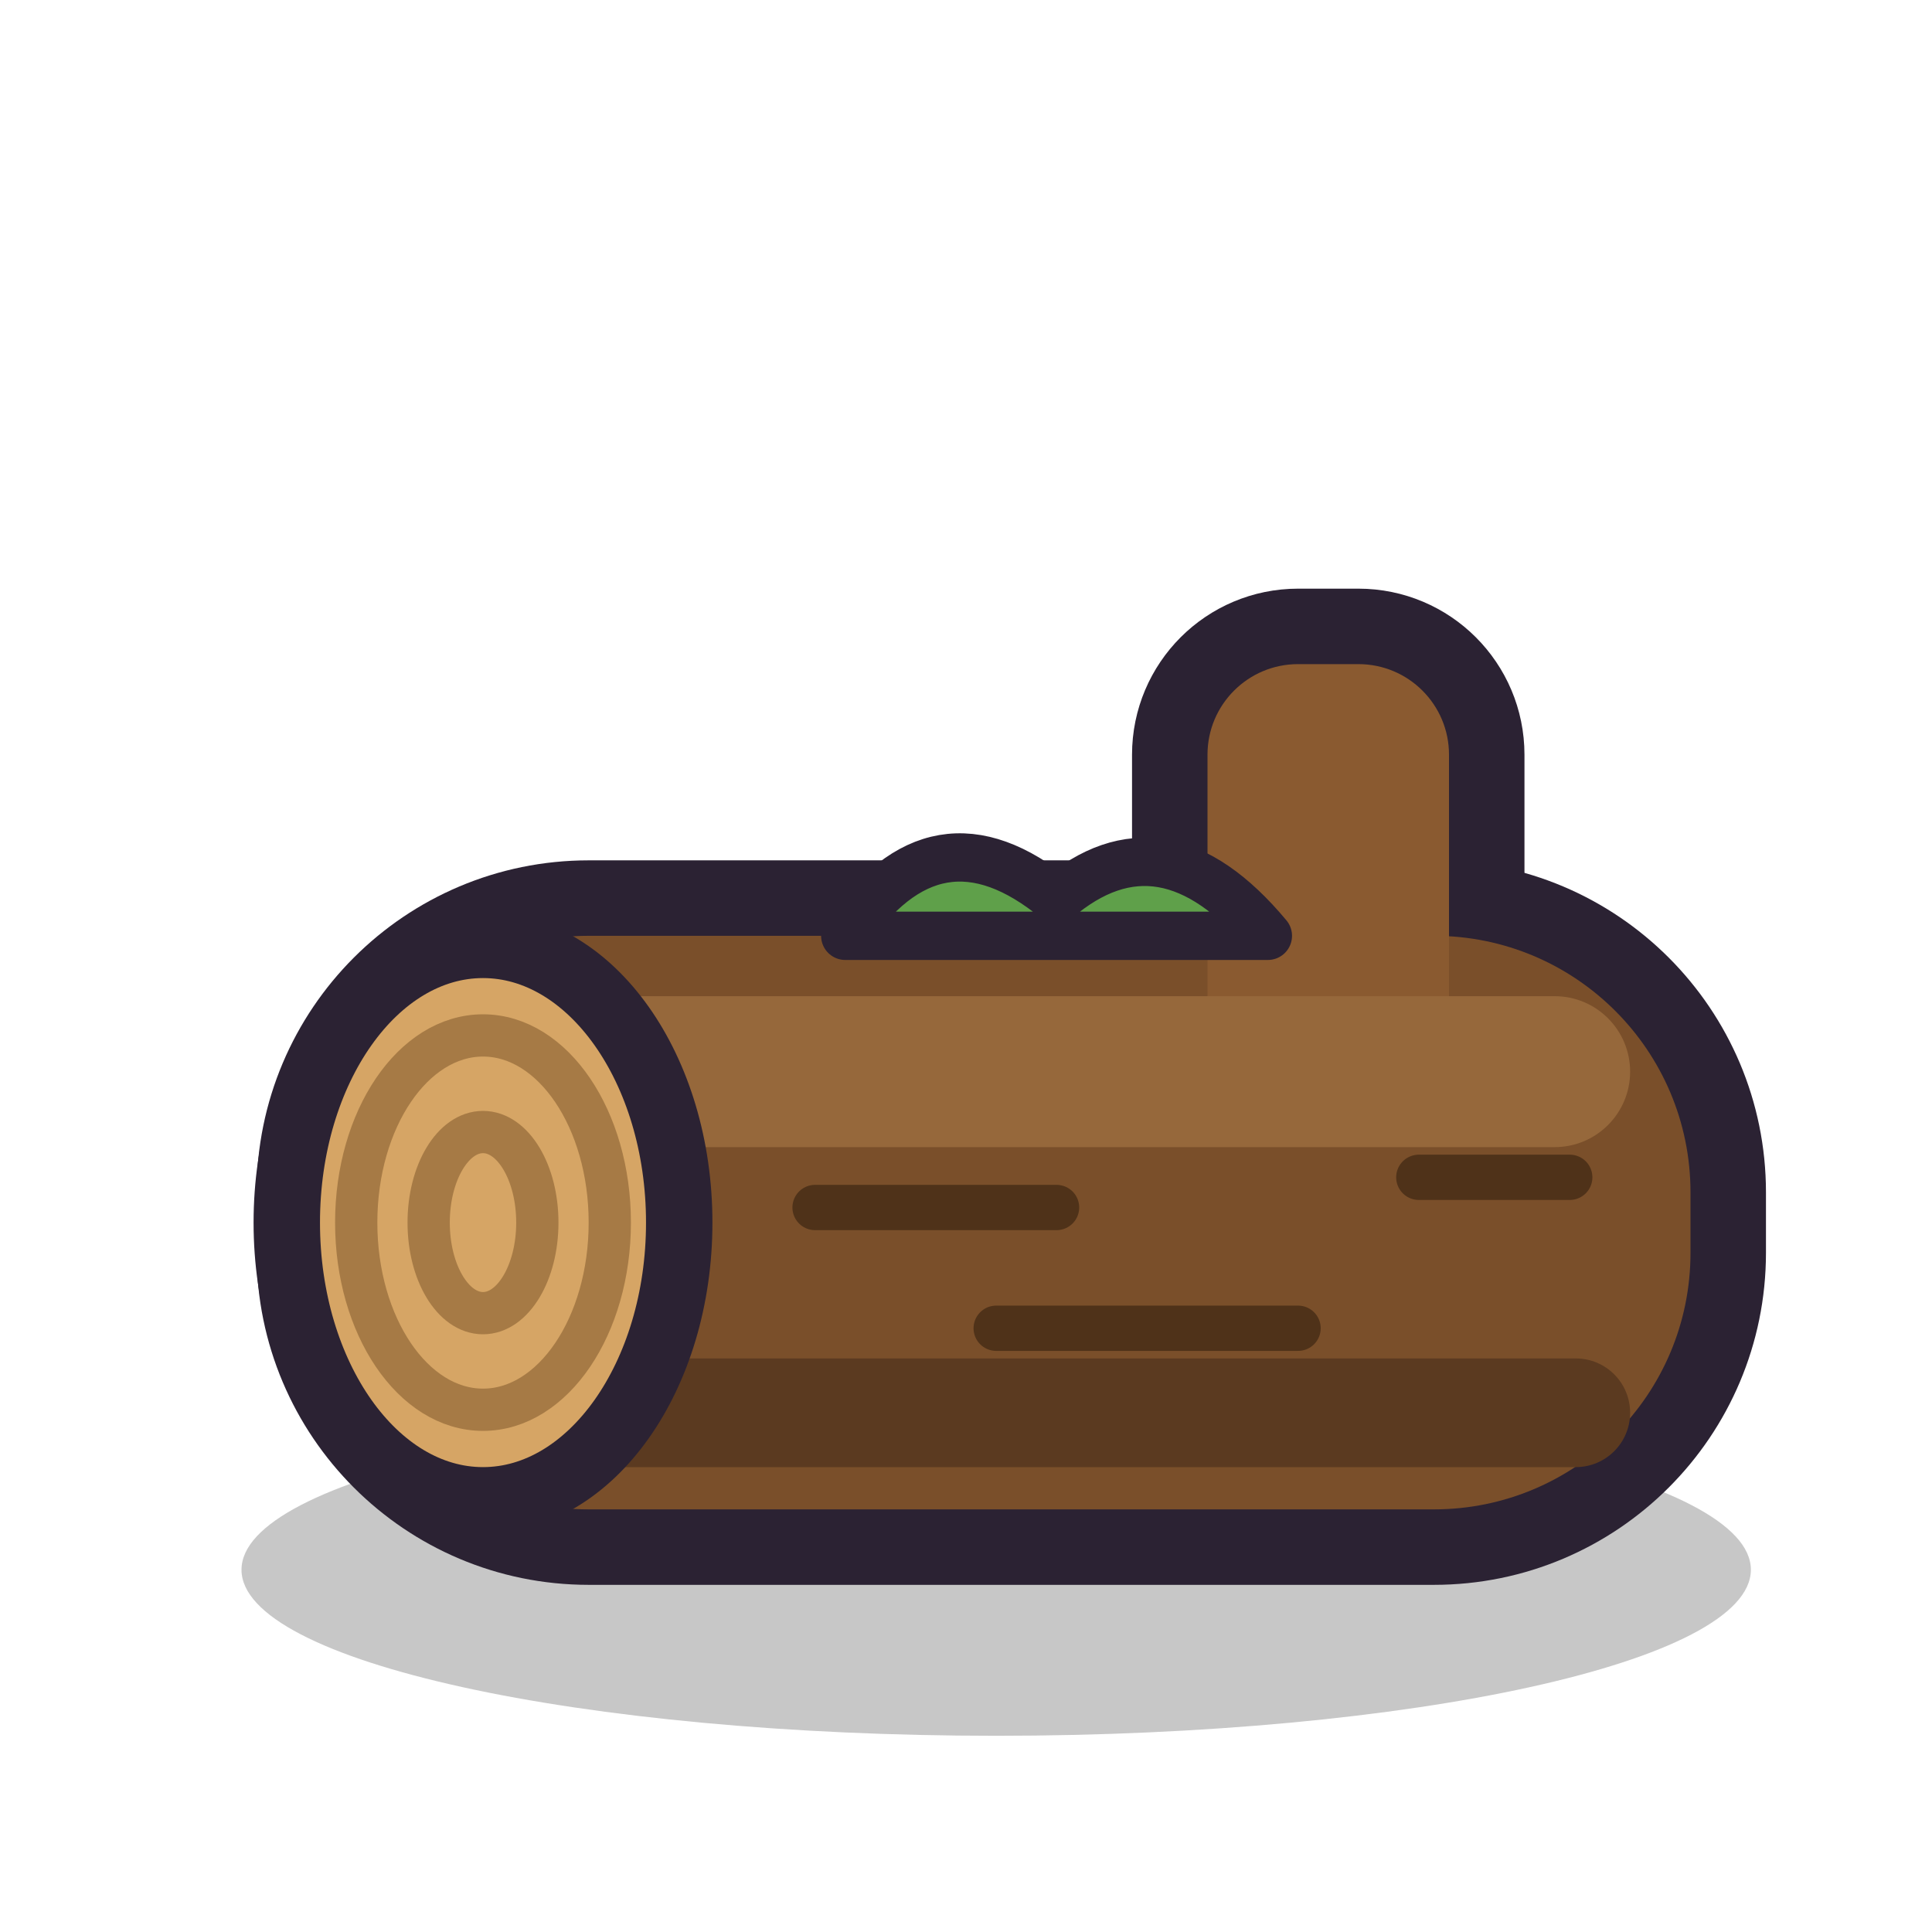
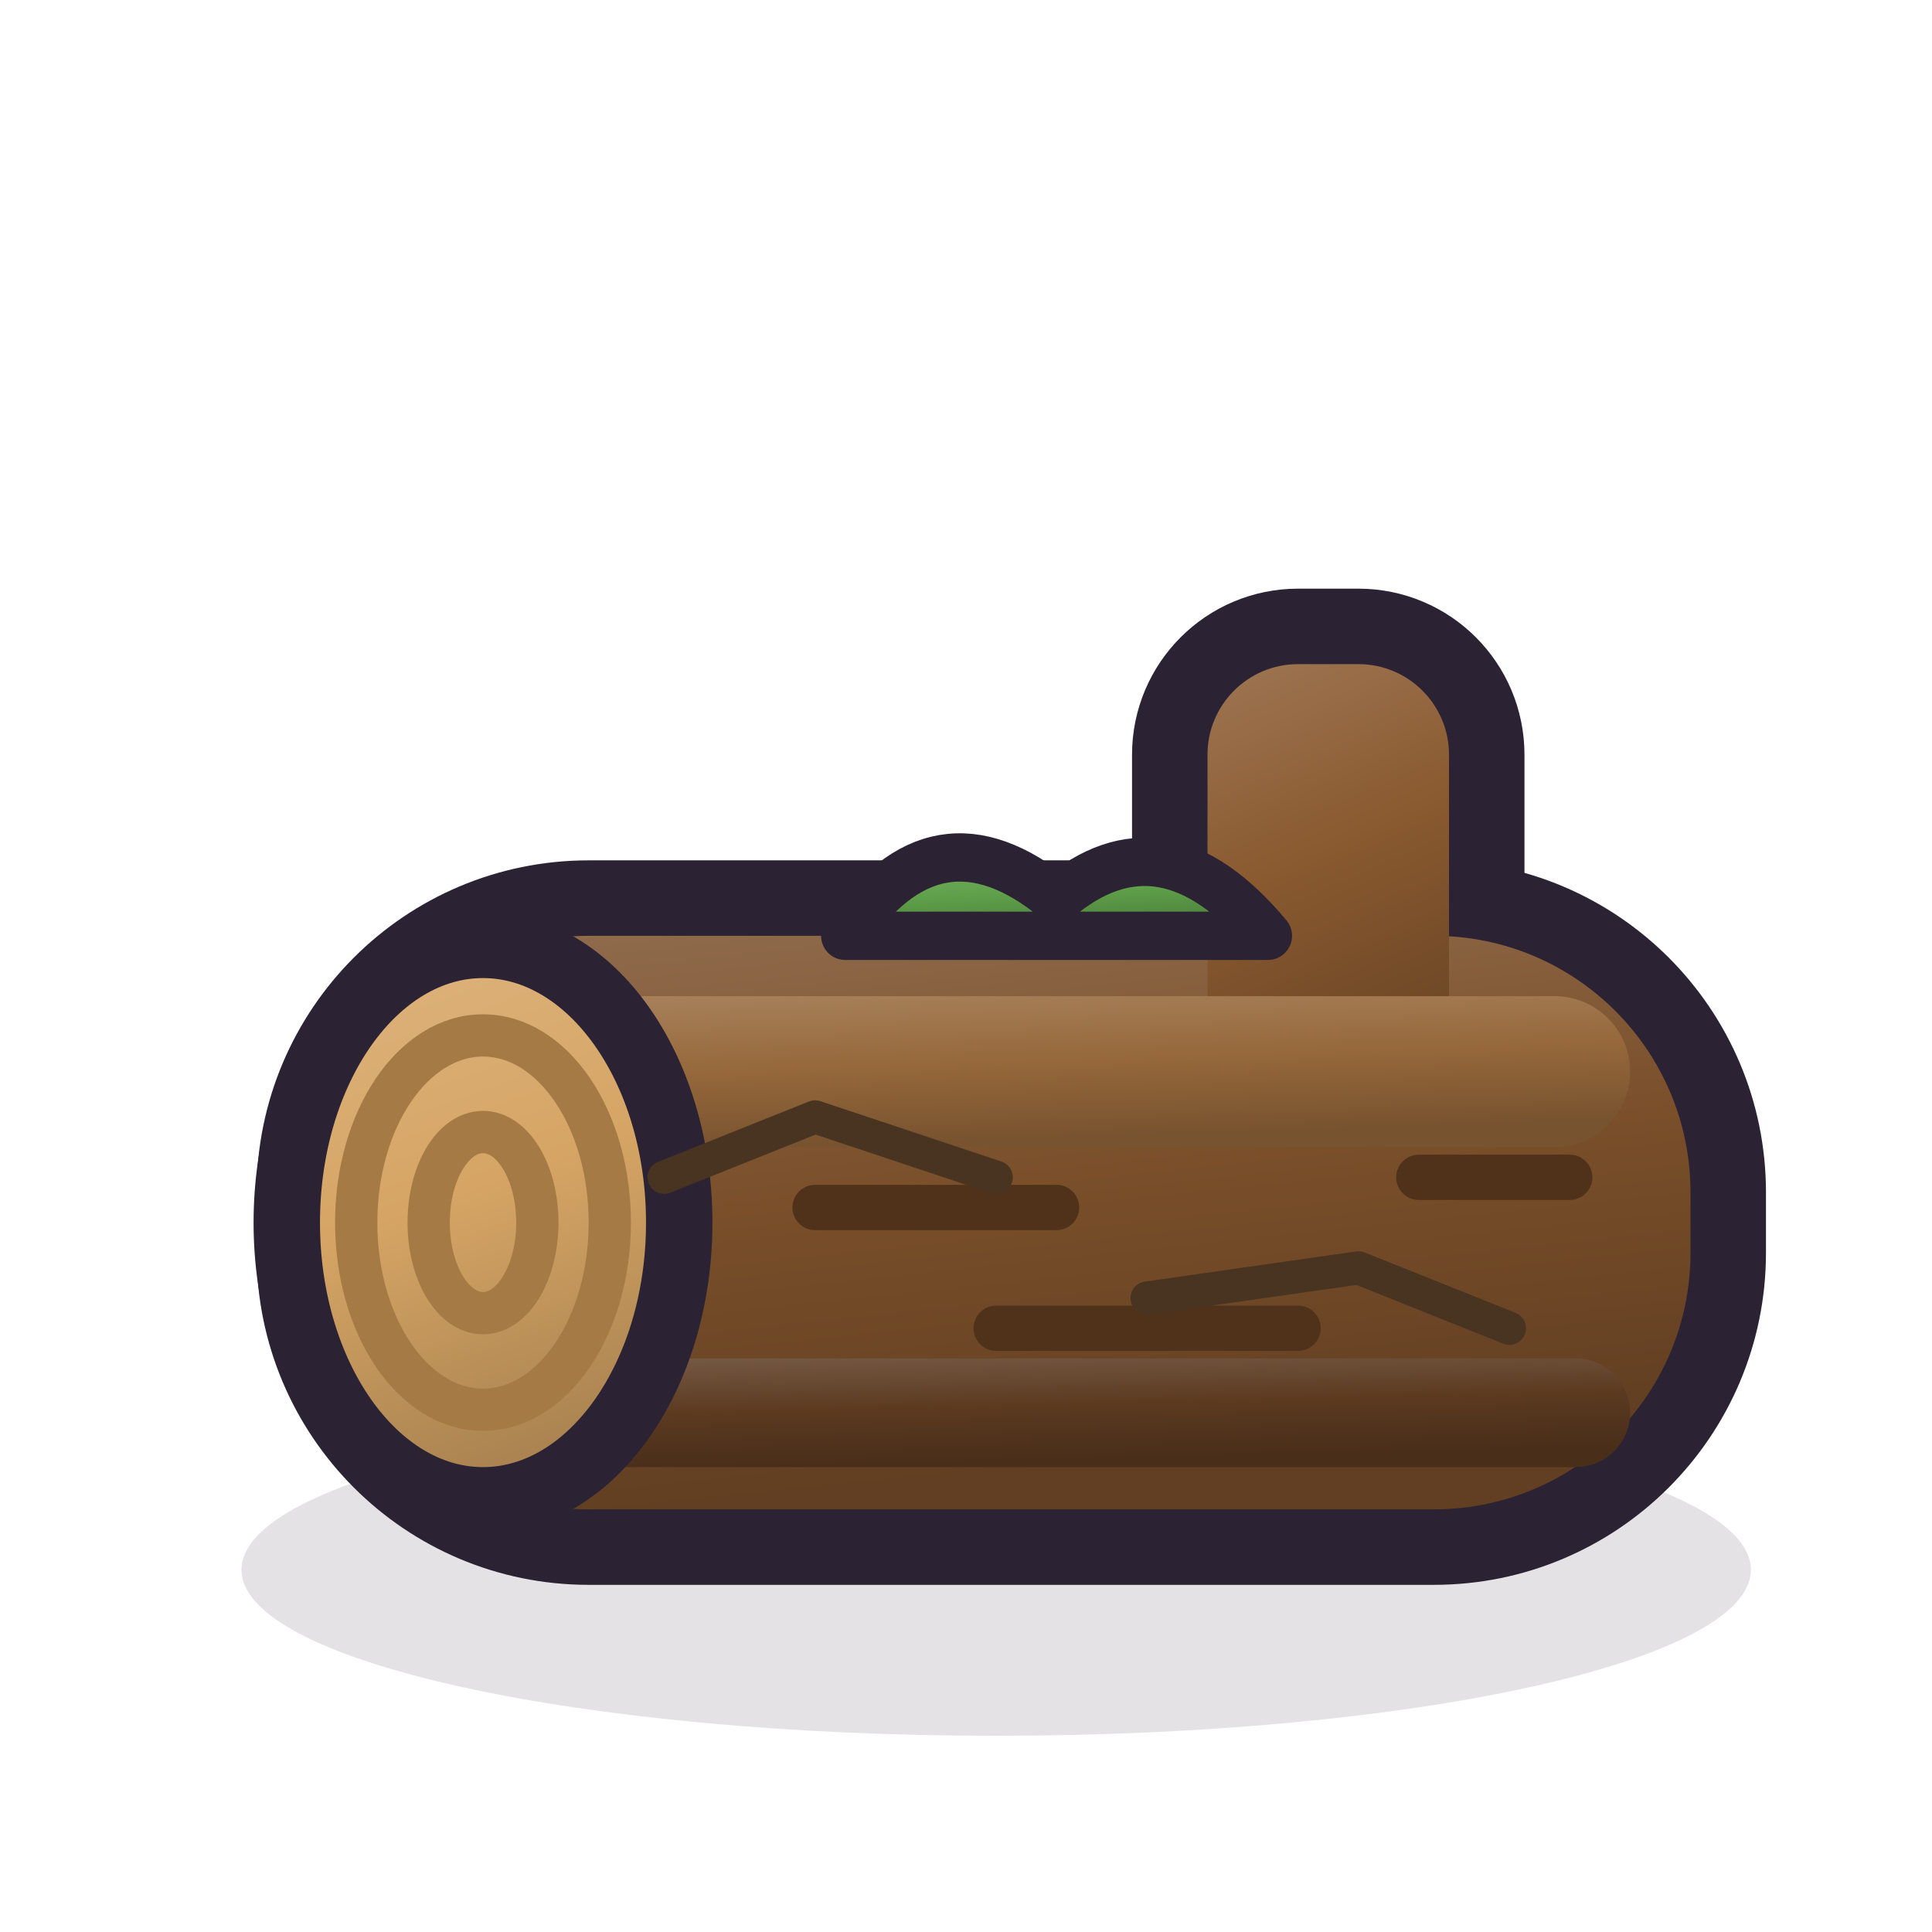
- <svg xmlns="http://www.w3.org/2000/svg" viewBox="0 0 64 64">
-   <ellipse cx="33" cy="52" rx="25" ry="5.5" fill="#000000" opacity="0.22" />
+ <svg xmlns="http://www.w3.org/2000/svg" width="64" height="64" viewBox="0 0 64 64" stroke-linecap="round" stroke-linejoin="round">
+   <defs>
+     <linearGradient id="material0" x1="0" y1="0" x2=".25" y2="1">
+       <stop offset="0" stop-color="#775b46" />
+       <stop offset=".52" stop-color="#5b3a20" />
+       <stop offset="1" stop-color="#492e1a" />
+     </linearGradient>
+     <linearGradient id="material1" x1="0" y1="0" x2=".25" y2="1">
+       <stop offset="0" stop-color="#7ab069" />
+       <stop offset=".52" stop-color="#5fa04a" />
+       <stop offset="1" stop-color="#4c803b" />
+     </linearGradient>
+     <linearGradient id="material2" x1="0" y1="0" x2=".25" y2="1">
+       <stop offset="0" stop-color="#916d4e" />
+       <stop offset=".52" stop-color="#7a4f2a" />
+       <stop offset="1" stop-color="#623f22" />
+     </linearGradient>
+     <linearGradient id="material3" x1="0" y1="0" x2=".25" y2="1">
+       <stop offset="0" stop-color="#9e7653" />
+       <stop offset=".52" stop-color="#8a5a30" />
+       <stop offset="1" stop-color="#6e4826" />
+     </linearGradient>
+     <linearGradient id="material4" x1="0" y1="0" x2=".25" y2="1">
+       <stop offset="0" stop-color="#a8825c" />
+       <stop offset=".52" stop-color="#96683b" />
+       <stop offset="1" stop-color="#78532f" />
+     </linearGradient>
+     <linearGradient id="material5" x1="0" y1="0" x2=".25" y2="1">
+       <stop offset="0" stop-color="#ddb47f" />
+       <stop offset=".52" stop-color="#d6a565" />
+       <stop offset="1" stop-color="#ab8451" />
+     </linearGradient>
+   </defs>
+   <ellipse cx="33" cy="52" rx="25" ry="5.5" fill="#2b2233" opacity=".13" />
  <g fill="#2b2233" stroke="#2b2233" stroke-width="5" stroke-linejoin="round">
    <rect x="11" y="31" width="45" height="19" rx="8.5" />
    <rect x="40" y="22" width="8" height="14" rx="3" />
  </g>
-   <rect x="11" y="31" width="45" height="19" rx="8.5" fill="#7a4f2a" />
-   <rect x="40" y="22" width="8" height="14" rx="3" fill="#8a5a30" />
-   <rect x="16" y="33" width="38" height="5" rx="2.5" fill="#96683b" />
-   <rect x="16" y="45" width="38" height="3.6" rx="1.8" fill="#5b3a20" />
+   <rect x="11" y="31" width="45" height="19" rx="8.5" fill="url(#material2)" />
+   <rect x="40" y="22" width="8" height="14" rx="3" fill="url(#material3)" />
+   <rect x="16" y="33" width="38" height="5" rx="2.5" fill="url(#material4)" />
+   <rect x="16" y="45" width="38" height="3.6" rx="1.8" fill="url(#material0)" />
  <path d="M27 40 h8 M33 44 h10 M47 39 h5" fill="none" stroke="#4f3219" stroke-width="1.5" stroke-linecap="round" />
-   <ellipse cx="16" cy="40.5" rx="6.5" ry="9.2" fill="#d6a565" stroke="#2b2233" stroke-width="2.2" />
+   <ellipse cx="16" cy="40.5" rx="6.5" ry="9.2" fill="url(#material5)" stroke="#2b2233" stroke-width="2.2" />
  <ellipse cx="16" cy="40.5" rx="4.2" ry="6.2" fill="none" stroke="#a67a45" stroke-width="1.4" />
  <ellipse cx="16" cy="40.5" rx="1.8" ry="3" fill="none" stroke="#a67a45" stroke-width="1.4" />
-   <path d="M28 31 q3 -4.5 7 -1.2 q3.5 -3 7 1.2 z" fill="#5fa04a" stroke="#2b2233" stroke-width="1.6" stroke-linejoin="round" />
+   <path d="M28 31 q3 -4.5 7 -1.2 q3.5 -3 7 1.2 z" fill="url(#material1)" stroke="#2b2233" stroke-width="1.6" stroke-linejoin="round" />
+   <path d="M22 39 27 37 33 39M38 43 45 42 50 44" fill="none" stroke="#483421" stroke-width="1.1" />
</svg>
